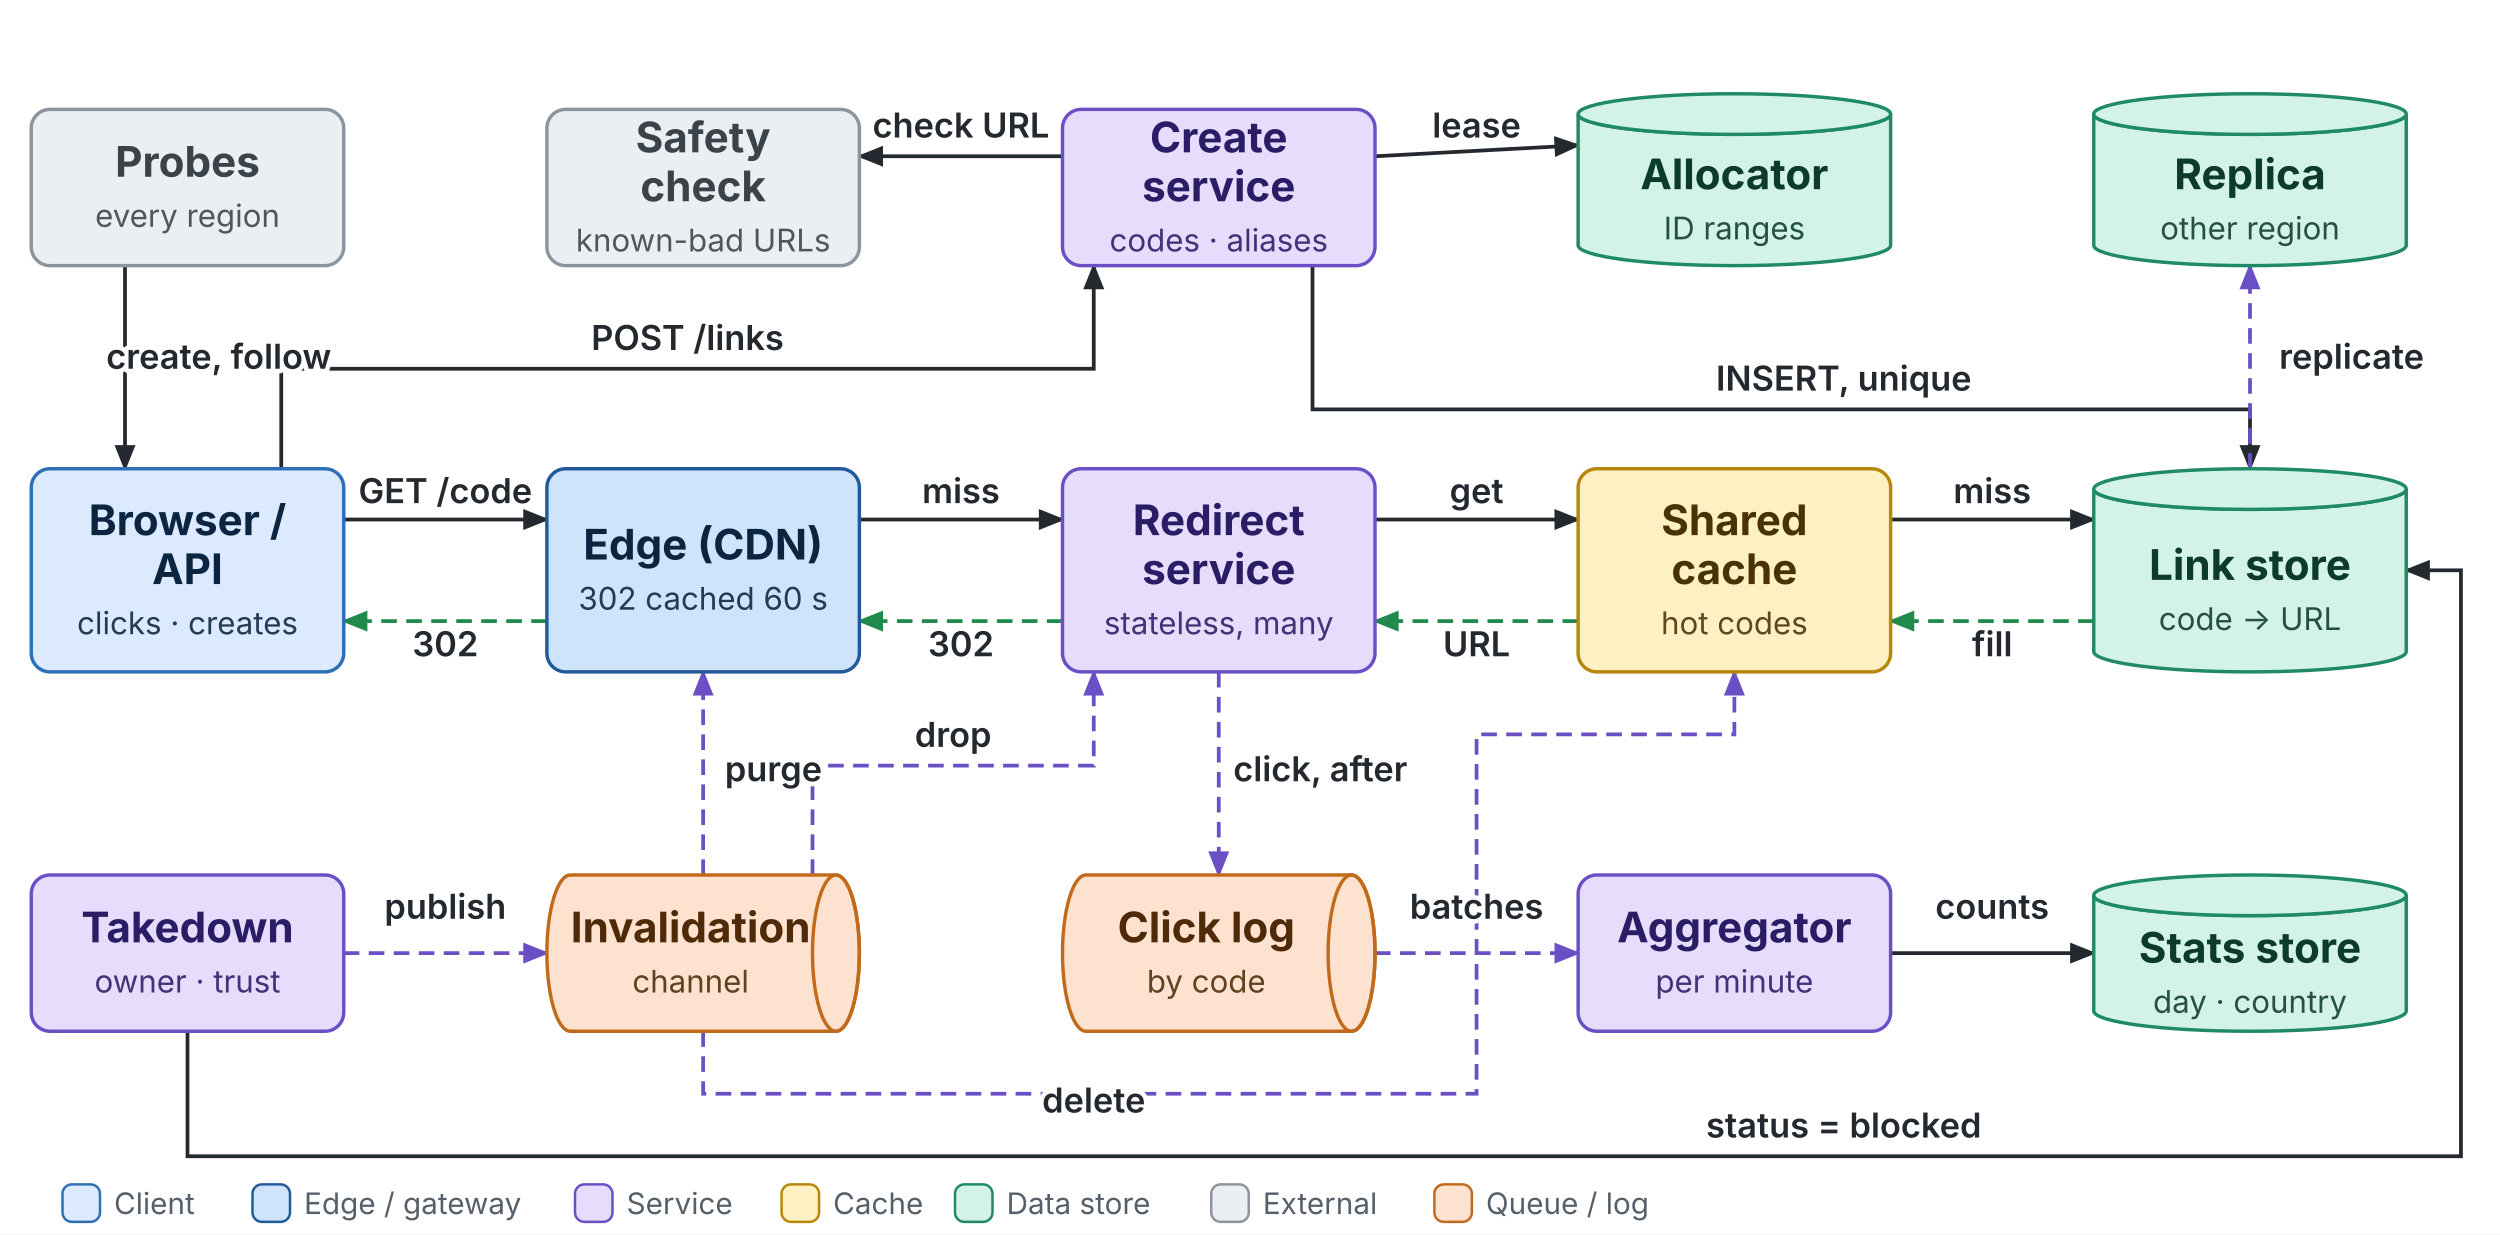
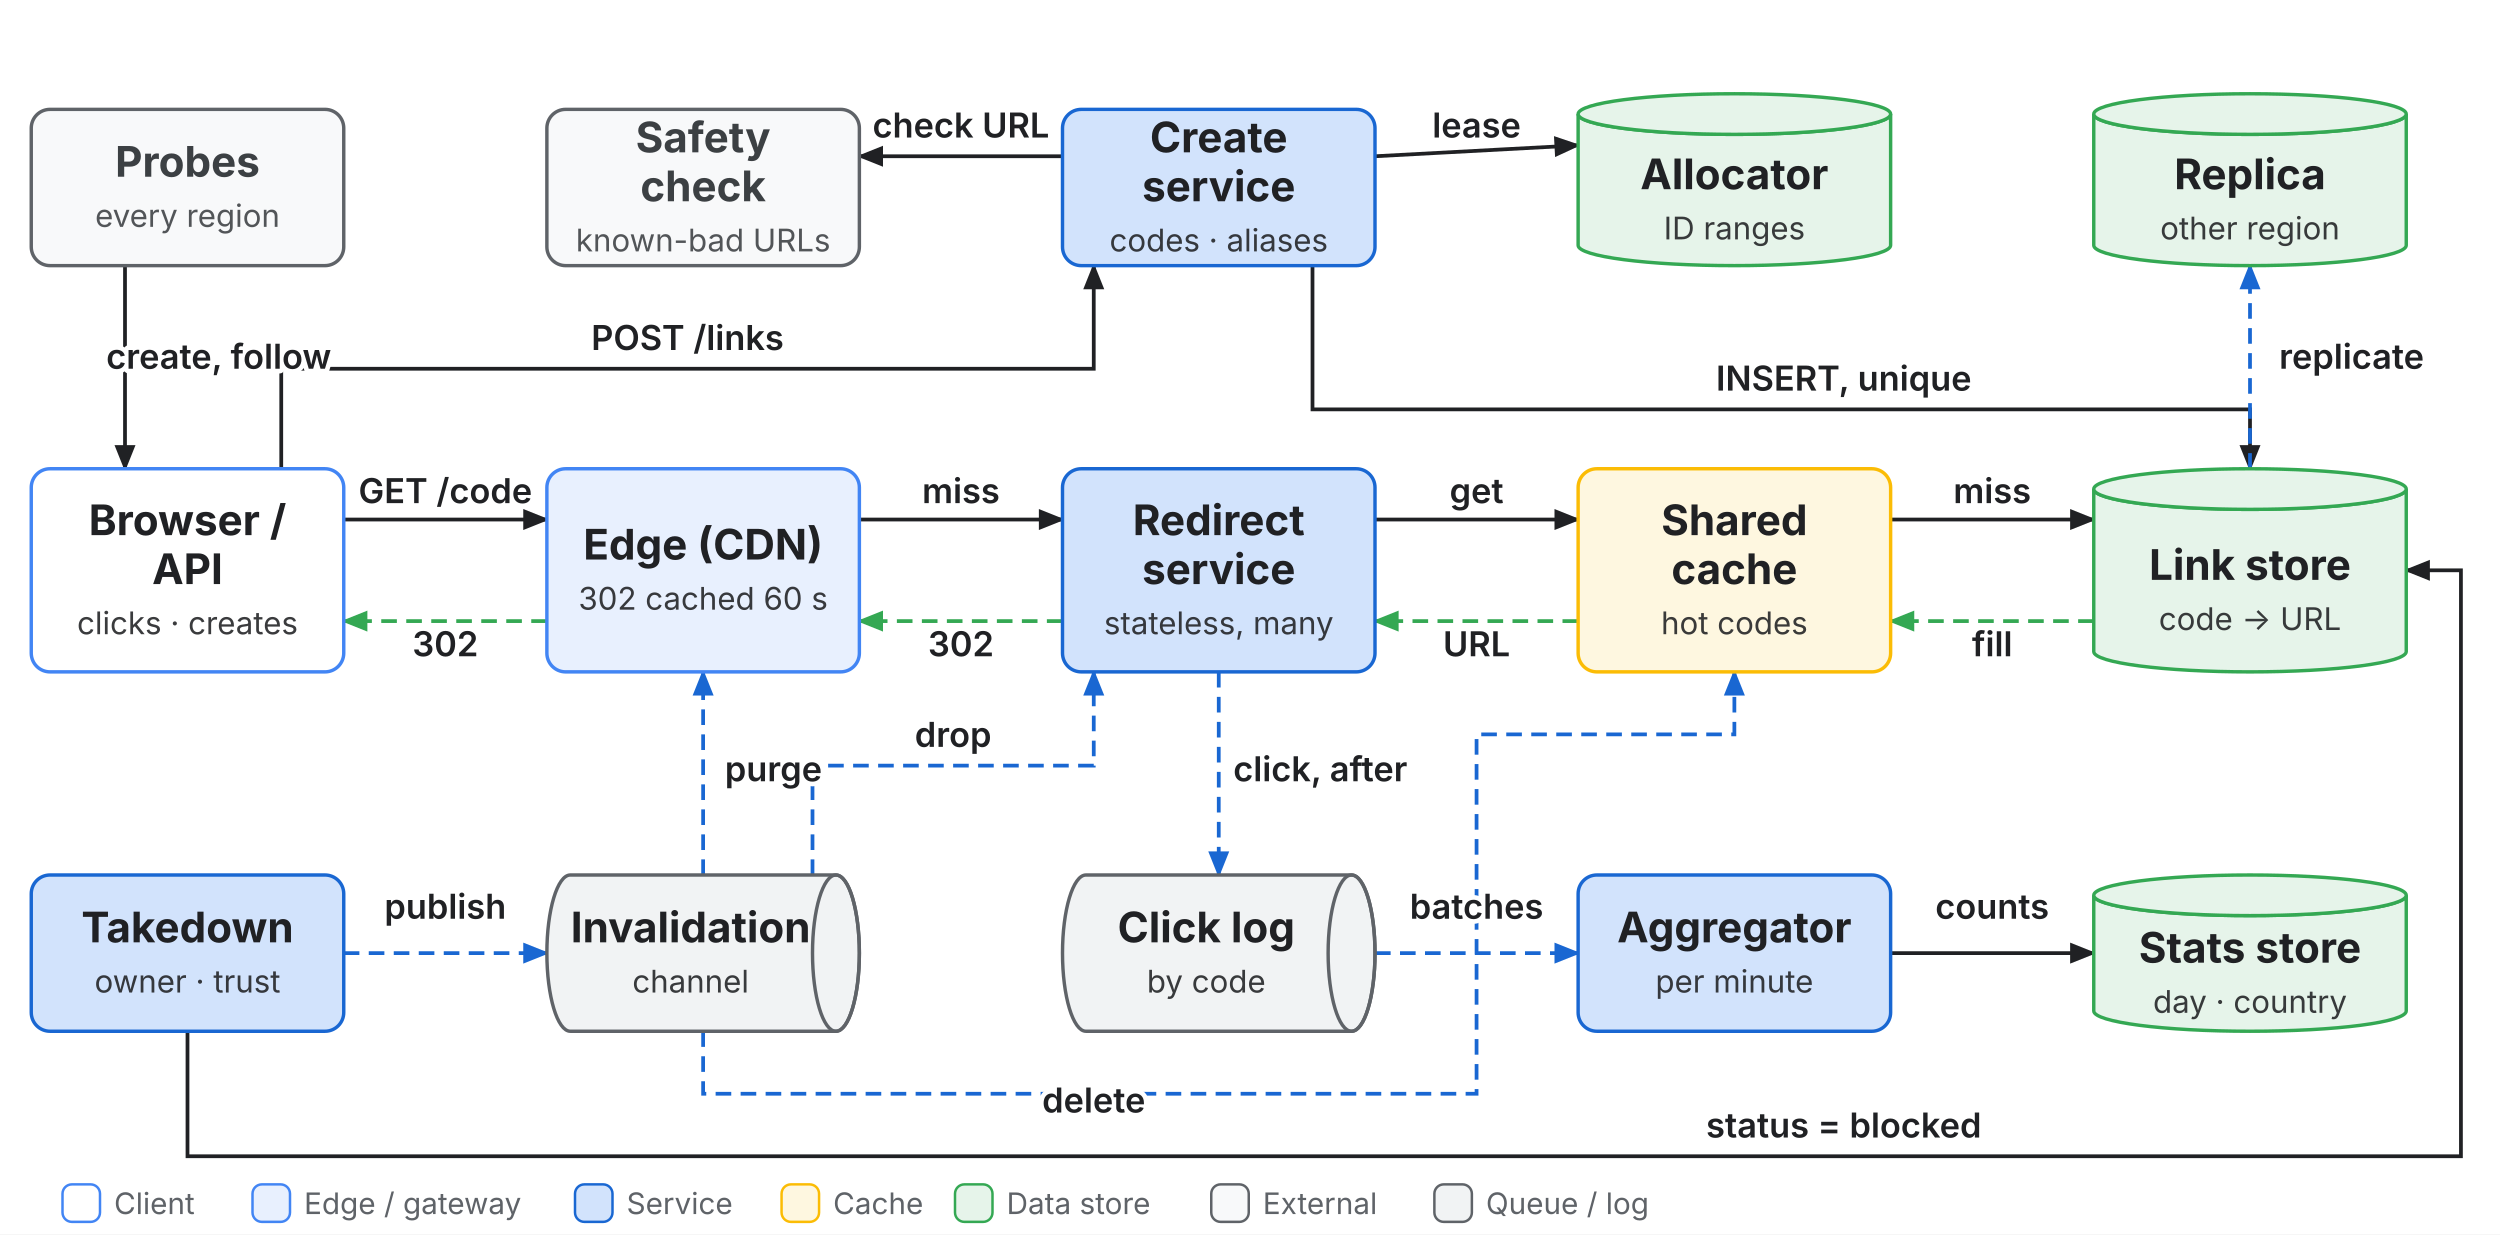
<svg xmlns="http://www.w3.org/2000/svg" class="base" viewBox="0 0 1600 790" width="1600" height="790">
  <defs>
-     <marker id="bs-1f8a4c" viewBox="0 0 10 10" refX="9" refY="5" markerWidth="7" markerHeight="7" orient="auto">
-       <path d="M0,1 L10,5 L0,9 z" fill="#1f8a4c" />
+     <marker id="bs-1967d2" viewBox="0 0 10 10" refX="9" refY="5" markerWidth="7" markerHeight="7" orient="auto">
+       <path d="M0,1 L10,5 L0,9 z" fill="#1967d2" />
    </marker>
-     <marker id="bs-s-1f8a4c" viewBox="0 0 10 10" refX="1" refY="5" markerWidth="7" markerHeight="7" orient="auto">
-       <path d="M10,1 L0,5 L10,9 z" fill="#1f8a4c" />
+     <marker id="bs-s-1967d2" viewBox="0 0 10 10" refX="1" refY="5" markerWidth="7" markerHeight="7" orient="auto">
+       <path d="M10,1 L0,5 L10,9 z" fill="#1967d2" />
    </marker>
-     <marker id="bs-24292f" viewBox="0 0 10 10" refX="9" refY="5" markerWidth="7" markerHeight="7" orient="auto">
-       <path d="M0,1 L10,5 L0,9 z" fill="#24292f" />
+     <marker id="bs-202124" viewBox="0 0 10 10" refX="9" refY="5" markerWidth="7" markerHeight="7" orient="auto">
+       <path d="M0,1 L10,5 L0,9 z" fill="#202124" />
    </marker>
-     <marker id="bs-s-24292f" viewBox="0 0 10 10" refX="1" refY="5" markerWidth="7" markerHeight="7" orient="auto">
-       <path d="M10,1 L0,5 L10,9 z" fill="#24292f" />
+     <marker id="bs-s-202124" viewBox="0 0 10 10" refX="1" refY="5" markerWidth="7" markerHeight="7" orient="auto">
+       <path d="M10,1 L0,5 L10,9 z" fill="#202124" />
    </marker>
-     <marker id="bs-6b4fc4" viewBox="0 0 10 10" refX="9" refY="5" markerWidth="7" markerHeight="7" orient="auto">
-       <path d="M0,1 L10,5 L0,9 z" fill="#6b4fc4" />
+     <marker id="bs-34a853" viewBox="0 0 10 10" refX="9" refY="5" markerWidth="7" markerHeight="7" orient="auto">
+       <path d="M0,1 L10,5 L0,9 z" fill="#34a853" />
    </marker>
-     <marker id="bs-s-6b4fc4" viewBox="0 0 10 10" refX="1" refY="5" markerWidth="7" markerHeight="7" orient="auto">
-       <path d="M10,1 L0,5 L10,9 z" fill="#6b4fc4" />
+     <marker id="bs-s-34a853" viewBox="0 0 10 10" refX="1" refY="5" markerWidth="7" markerHeight="7" orient="auto">
+       <path d="M10,1 L0,5 L10,9 z" fill="#34a853" />
    </marker>
  </defs>
  <rect width="1600" height="790" fill="#ffffff" />
-   <path d="M880.0,332.5 L1010.0,332.5" fill="none" stroke="#24292f" stroke-width="2.4" marker-end="url(#bs-24292f)" />
-   <path d="M1010.0,397.5 L880.0,397.5" fill="none" stroke="#1f8a4c" stroke-width="2.4" stroke-dasharray="10 6" marker-end="url(#bs-1f8a4c)" />
-   <path d="M1210.0,332.5 L1340.0,332.5" fill="none" stroke="#24292f" stroke-width="2.4" marker-end="url(#bs-24292f)" />
-   <path d="M1340.0,397.5 L1210.0,397.5" fill="none" stroke="#1f8a4c" stroke-width="2.4" stroke-dasharray="10 6" marker-end="url(#bs-1f8a4c)" />
-   <path d="M180.0,300.0 L180.0,236.0 L700.0,236.0 L700.0,170.0" fill="none" stroke="#24292f" stroke-width="2.4" marker-end="url(#bs-24292f)" />
-   <path d="M880.0,100.0 L1010.0,93.0" fill="none" stroke="#24292f" stroke-width="2.4" marker-end="url(#bs-24292f)" />
-   <path d="M840.0,170.0 L840.0,262.0 L1440.0,262.0 L1440.0,300.0" fill="none" stroke="#24292f" stroke-width="2.4" marker-end="url(#bs-24292f)" />
-   <path d="M220.0,332.5 L350.0,332.5" fill="none" stroke="#24292f" stroke-width="2.4" marker-end="url(#bs-24292f)" />
-   <path d="M350.0,397.5 L220.0,397.5" fill="none" stroke="#1f8a4c" stroke-width="2.4" stroke-dasharray="10 6" marker-end="url(#bs-1f8a4c)" />
-   <path d="M550.0,332.5 L680.0,332.5" fill="none" stroke="#24292f" stroke-width="2.4" marker-end="url(#bs-24292f)" />
-   <path d="M680.0,397.5 L550.0,397.5" fill="none" stroke="#1f8a4c" stroke-width="2.4" stroke-dasharray="10 6" marker-end="url(#bs-1f8a4c)" />
-   <path d="M680.0,100.0 L550.0,100.0" fill="none" stroke="#24292f" stroke-width="2.4" marker-end="url(#bs-24292f)" />
-   <path d="M780.0,430.0 L780.0,560.0" fill="none" stroke="#6b4fc4" stroke-width="2.4" stroke-dasharray="10 6" marker-end="url(#bs-6b4fc4)" />
-   <path d="M880.0,610.0 L1010.0,610.0" fill="none" stroke="#6b4fc4" stroke-width="2.4" stroke-dasharray="10 6" marker-end="url(#bs-6b4fc4)" />
-   <path d="M1210.0,610.0 L1340.0,610.0" fill="none" stroke="#24292f" stroke-width="2.4" marker-end="url(#bs-24292f)" />
-   <path d="M220.0,610.0 L350.0,610.0" fill="none" stroke="#6b4fc4" stroke-width="2.4" stroke-dasharray="10 6" marker-end="url(#bs-6b4fc4)" />
-   <path d="M450.0,560.0 L450.0,430.0" fill="none" stroke="#6b4fc4" stroke-width="2.4" stroke-dasharray="10 6" marker-end="url(#bs-6b4fc4)" />
-   <path d="M520.0,560.0 L520.0,490.0 L700.0,490.0 L700.0,430.0" fill="none" stroke="#6b4fc4" stroke-width="2.4" stroke-dasharray="10 6" marker-end="url(#bs-6b4fc4)" />
-   <path d="M450.0,660.0 L450.0,700.0 L945.0,700.0 L945.0,470.0 L1110.0,470.0 L1110.0,430.0" fill="none" stroke="#6b4fc4" stroke-width="2.4" stroke-dasharray="10 6" marker-end="url(#bs-6b4fc4)" />
-   <path d="M120.0,660.0 L120.0,740.0 L1575.0,740.0 L1575.0,365.0 L1540.0,365.0" fill="none" stroke="#24292f" stroke-width="2.4" marker-end="url(#bs-24292f)" />
-   <path d="M1440.0,300.0 L1440.0,170.0" fill="none" stroke="#6b4fc4" stroke-width="2.4" stroke-dasharray="10 6" marker-end="url(#bs-6b4fc4)" />
-   <path d="M80.0,170.0 L80.0,300.0" fill="none" stroke="#24292f" stroke-width="2.4" marker-end="url(#bs-24292f)" />
-   <rect x="20" y="300" width="200" height="130" rx="12" fill="#dbeafe" stroke="#2f6fb5" stroke-width="2.2" />
-   <text x="120.0" y="342.5" text-anchor="middle" font-family="Inter, Helvetica, Arial, sans-serif" font-size="27" font-weight="700" fill="#0b2540">Browser /</text>
-   <text x="120.0" y="373.8" text-anchor="middle" font-family="Inter, Helvetica, Arial, sans-serif" font-size="27" font-weight="700" fill="#0b2540">API</text>
-   <text x="120.0" y="405.9" text-anchor="middle" font-family="Inter, Helvetica, Arial, sans-serif" font-size="20.0" fill="#0b2540" fill-opacity="0.88">clicks · creates</text>
-   <rect x="350" y="300" width="200" height="130" rx="12" fill="#cfe3fb" stroke="#215a9a" stroke-width="2.2" />
-   <text x="450.0" y="358.1" text-anchor="middle" font-family="Inter, Helvetica, Arial, sans-serif" font-size="27" font-weight="700" fill="#0b2540">Edge (CDN)</text>
-   <text x="450.0" y="390.2" text-anchor="middle" font-family="Inter, Helvetica, Arial, sans-serif" font-size="20.0" fill="#0b2540" fill-opacity="0.88">302 cached 60 s</text>
-   <rect x="680" y="300" width="200" height="130" rx="12" fill="#e6dcfb" stroke="#6b4fc4" stroke-width="2.2" />
-   <text x="780.0" y="342.5" text-anchor="middle" font-family="Inter, Helvetica, Arial, sans-serif" font-size="27" font-weight="700" fill="#2a1d66">Redirect</text>
-   <text x="780.0" y="373.8" text-anchor="middle" font-family="Inter, Helvetica, Arial, sans-serif" font-size="27" font-weight="700" fill="#2a1d66">service</text>
-   <text x="780.0" y="405.9" text-anchor="middle" font-family="Inter, Helvetica, Arial, sans-serif" font-size="20.0" fill="#2a1d66" fill-opacity="0.88">stateless, many</text>
-   <rect x="1010" y="300" width="200" height="130" rx="12" fill="#fdf0c2" stroke="#b7860b" stroke-width="2.2" />
-   <text x="1110.0" y="342.5" text-anchor="middle" font-family="Inter, Helvetica, Arial, sans-serif" font-size="27" font-weight="700" fill="#4a3207">Shared</text>
-   <text x="1110.0" y="373.8" text-anchor="middle" font-family="Inter, Helvetica, Arial, sans-serif" font-size="27" font-weight="700" fill="#4a3207">cache</text>
-   <text x="1110.0" y="405.9" text-anchor="middle" font-family="Inter, Helvetica, Arial, sans-serif" font-size="20.0" fill="#4a3207" fill-opacity="0.88">hot codes</text>
-   <path d="M1340,313 a100.0,13 0 0,0 200,0 v104 a100.0,13 0 0,1 -200,0 z" fill="#d3f3e6" stroke="#1f8a63" stroke-width="2.2" />
-   <ellipse cx="1440.0" cy="313" rx="100.0" ry="13" fill="#d3f3e6" stroke="#1f8a63" stroke-width="2.2" />
-   <text x="1440.0" y="371.1" text-anchor="middle" font-family="Inter, Helvetica, Arial, sans-serif" font-size="27" font-weight="700" fill="#0d3b2a">Link store</text>
-   <text x="1440.0" y="403.2" text-anchor="middle" font-family="Inter, Helvetica, Arial, sans-serif" font-size="20.0" fill="#0d3b2a" fill-opacity="0.88">code → URL</text>
-   <rect x="680" y="70" width="200" height="100" rx="12" fill="#e6dcfb" stroke="#6b4fc4" stroke-width="2.2" />
-   <text x="780.0" y="97.5" text-anchor="middle" font-family="Inter, Helvetica, Arial, sans-serif" font-size="27" font-weight="700" fill="#2a1d66">Create</text>
-   <text x="780.0" y="128.8" text-anchor="middle" font-family="Inter, Helvetica, Arial, sans-serif" font-size="27" font-weight="700" fill="#2a1d66">service</text>
-   <text x="780.0" y="160.9" text-anchor="middle" font-family="Inter, Helvetica, Arial, sans-serif" font-size="20.0" fill="#2a1d66" fill-opacity="0.88">codes · aliases</text>
-   <path d="M1010,73 a100.0,13 0 0,0 200,0 v84 a100.0,13 0 0,1 -200,0 z" fill="#d3f3e6" stroke="#1f8a63" stroke-width="2.2" />
-   <ellipse cx="1110.0" cy="73" rx="100.0" ry="13" fill="#d3f3e6" stroke="#1f8a63" stroke-width="2.2" />
-   <text x="1110.0" y="121.1" text-anchor="middle" font-family="Inter, Helvetica, Arial, sans-serif" font-size="27" font-weight="700" fill="#0d3b2a">Allocator</text>
-   <text x="1110.0" y="153.2" text-anchor="middle" font-family="Inter, Helvetica, Arial, sans-serif" font-size="20.0" fill="#0d3b2a" fill-opacity="0.88">ID ranges</text>
-   <rect x="350" y="70" width="200" height="100" rx="12" fill="#eceff2" stroke="#8c959f" stroke-width="2.2" />
-   <text x="450.0" y="97.5" text-anchor="middle" font-family="Inter, Helvetica, Arial, sans-serif" font-size="27" font-weight="700" fill="#3a424a">Safety</text>
-   <text x="450.0" y="128.8" text-anchor="middle" font-family="Inter, Helvetica, Arial, sans-serif" font-size="27" font-weight="700" fill="#3a424a">check</text>
-   <text x="450.0" y="160.9" text-anchor="middle" font-family="Inter, Helvetica, Arial, sans-serif" font-size="20.0" fill="#3a424a" fill-opacity="0.88">known-bad URLs</text>
-   <path d="M695,560 h170 a15,50.0 0 0,1 0,100 h-170 a15,50.0 0 0,1 0,-100 z" fill="#fde3cf" stroke="#c26a1b" stroke-width="2.2" />
-   <ellipse cx="865" cy="610.0" rx="15" ry="50.0" fill="none" stroke="#c26a1b" stroke-width="2.2" />
-   <text x="772.0" y="603.1" text-anchor="middle" font-family="Inter, Helvetica, Arial, sans-serif" font-size="27" font-weight="700" fill="#4f2a08">Click log</text>
-   <text x="772.0" y="635.2" text-anchor="middle" font-family="Inter, Helvetica, Arial, sans-serif" font-size="20.0" fill="#4f2a08" fill-opacity="0.88">by code</text>
-   <rect x="1010" y="560" width="200" height="100" rx="12" fill="#e6dcfb" stroke="#6b4fc4" stroke-width="2.2" />
-   <text x="1110.0" y="603.1" text-anchor="middle" font-family="Inter, Helvetica, Arial, sans-serif" font-size="27" font-weight="700" fill="#2a1d66">Aggregator</text>
-   <text x="1110.0" y="635.2" text-anchor="middle" font-family="Inter, Helvetica, Arial, sans-serif" font-size="20.0" fill="#2a1d66" fill-opacity="0.88">per minute</text>
-   <path d="M1340,573 a100.0,13 0 0,0 200,0 v74 a100.0,13 0 0,1 -200,0 z" fill="#d3f3e6" stroke="#1f8a63" stroke-width="2.2" />
-   <ellipse cx="1440.0" cy="573" rx="100.0" ry="13" fill="#d3f3e6" stroke="#1f8a63" stroke-width="2.2" />
-   <text x="1440.0" y="616.1" text-anchor="middle" font-family="Inter, Helvetica, Arial, sans-serif" font-size="27" font-weight="700" fill="#0d3b2a">Stats store</text>
-   <text x="1440.0" y="648.2" text-anchor="middle" font-family="Inter, Helvetica, Arial, sans-serif" font-size="20.0" fill="#0d3b2a" fill-opacity="0.88">day · country</text>
-   <rect x="20" y="560" width="200" height="100" rx="12" fill="#e6dcfb" stroke="#6b4fc4" stroke-width="2.2" />
-   <text x="120.0" y="603.1" text-anchor="middle" font-family="Inter, Helvetica, Arial, sans-serif" font-size="27" font-weight="700" fill="#2a1d66">Takedown</text>
-   <text x="120.0" y="635.2" text-anchor="middle" font-family="Inter, Helvetica, Arial, sans-serif" font-size="20.0" fill="#2a1d66" fill-opacity="0.88">owner · trust</text>
-   <path d="M365,560 h170 a15,50.0 0 0,1 0,100 h-170 a15,50.0 0 0,1 0,-100 z" fill="#fde3cf" stroke="#c26a1b" stroke-width="2.2" />
-   <ellipse cx="535" cy="610.0" rx="15" ry="50.0" fill="none" stroke="#c26a1b" stroke-width="2.2" />
-   <text x="442.0" y="603.1" text-anchor="middle" font-family="Inter, Helvetica, Arial, sans-serif" font-size="27" font-weight="700" fill="#4f2a08">Invalidation</text>
-   <text x="442.0" y="635.2" text-anchor="middle" font-family="Inter, Helvetica, Arial, sans-serif" font-size="20.0" fill="#4f2a08" fill-opacity="0.88">channel</text>
-   <rect x="20" y="70" width="200" height="100" rx="12" fill="#eceff2" stroke="#8c959f" stroke-width="2.2" />
-   <text x="120.0" y="113.1" text-anchor="middle" font-family="Inter, Helvetica, Arial, sans-serif" font-size="27" font-weight="700" fill="#3a424a">Probes</text>
-   <text x="120.0" y="145.2" text-anchor="middle" font-family="Inter, Helvetica, Arial, sans-serif" font-size="20.0" fill="#3a424a" fill-opacity="0.88">every region</text>
-   <path d="M1340,73 a100.0,13 0 0,0 200,0 v84 a100.0,13 0 0,1 -200,0 z" fill="#d3f3e6" stroke="#1f8a63" stroke-width="2.2" />
-   <ellipse cx="1440.0" cy="73" rx="100.0" ry="13" fill="#d3f3e6" stroke="#1f8a63" stroke-width="2.2" />
-   <text x="1440.0" y="121.1" text-anchor="middle" font-family="Inter, Helvetica, Arial, sans-serif" font-size="27" font-weight="700" fill="#0d3b2a">Replica</text>
-   <text x="1440.0" y="153.2" text-anchor="middle" font-family="Inter, Helvetica, Arial, sans-serif" font-size="20.0" fill="#0d3b2a" fill-opacity="0.88">other region</text>
-   <text x="945.0" y="322.0" text-anchor="middle" font-family="Inter, Helvetica, Arial, sans-serif" font-size="22" font-weight="600" fill="#24292f" paint-order="stroke" stroke="#ffffff" stroke-width="6" stroke-linejoin="round">get</text>
-   <text x="945.0" y="420.0" text-anchor="middle" font-family="Inter, Helvetica, Arial, sans-serif" font-size="22" font-weight="600" fill="#24292f" paint-order="stroke" stroke="#ffffff" stroke-width="6" stroke-linejoin="round">URL</text>
-   <text x="1275.0" y="322.0" text-anchor="middle" font-family="Inter, Helvetica, Arial, sans-serif" font-size="22" font-weight="600" fill="#24292f" paint-order="stroke" stroke="#ffffff" stroke-width="6" stroke-linejoin="round">miss</text>
-   <text x="1275.0" y="420.0" text-anchor="middle" font-family="Inter, Helvetica, Arial, sans-serif" font-size="22" font-weight="600" fill="#24292f" paint-order="stroke" stroke="#ffffff" stroke-width="6" stroke-linejoin="round">fill</text>
-   <text x="440.0" y="224.0" text-anchor="middle" font-family="Inter, Helvetica, Arial, sans-serif" font-size="22" font-weight="600" fill="#24292f" paint-order="stroke" stroke="#ffffff" stroke-width="6" stroke-linejoin="round">POST /links</text>
-   <text x="945.0" y="88.0" text-anchor="middle" font-family="Inter, Helvetica, Arial, sans-serif" font-size="22" font-weight="600" fill="#24292f" paint-order="stroke" stroke="#ffffff" stroke-width="6" stroke-linejoin="round">lease</text>
-   <text x="1180.0" y="250.0" text-anchor="middle" font-family="Inter, Helvetica, Arial, sans-serif" font-size="22" font-weight="600" fill="#24292f" paint-order="stroke" stroke="#ffffff" stroke-width="6" stroke-linejoin="round">INSERT, unique</text>
-   <text x="285.0" y="322.0" text-anchor="middle" font-family="Inter, Helvetica, Arial, sans-serif" font-size="22" font-weight="600" fill="#24292f" paint-order="stroke" stroke="#ffffff" stroke-width="6" stroke-linejoin="round">GET /code</text>
-   <text x="285.0" y="420.0" text-anchor="middle" font-family="Inter, Helvetica, Arial, sans-serif" font-size="22" font-weight="600" fill="#24292f" paint-order="stroke" stroke="#ffffff" stroke-width="6" stroke-linejoin="round">302</text>
-   <text x="615.0" y="322.0" text-anchor="middle" font-family="Inter, Helvetica, Arial, sans-serif" font-size="22" font-weight="600" fill="#24292f" paint-order="stroke" stroke="#ffffff" stroke-width="6" stroke-linejoin="round">miss</text>
-   <text x="615.0" y="420.0" text-anchor="middle" font-family="Inter, Helvetica, Arial, sans-serif" font-size="22" font-weight="600" fill="#24292f" paint-order="stroke" stroke="#ffffff" stroke-width="6" stroke-linejoin="round">302</text>
-   <text x="615.0" y="88.0" text-anchor="middle" font-family="Inter, Helvetica, Arial, sans-serif" font-size="22" font-weight="600" fill="#24292f" paint-order="stroke" stroke="#ffffff" stroke-width="6" stroke-linejoin="round">check URL</text>
-   <text x="845.0" y="500.0" text-anchor="middle" font-family="Inter, Helvetica, Arial, sans-serif" font-size="22" font-weight="600" fill="#24292f" paint-order="stroke" stroke="#ffffff" stroke-width="6" stroke-linejoin="round">click, after</text>
-   <text x="945.0" y="588.0" text-anchor="middle" font-family="Inter, Helvetica, Arial, sans-serif" font-size="22" font-weight="600" fill="#24292f" paint-order="stroke" stroke="#ffffff" stroke-width="6" stroke-linejoin="round">batches</text>
-   <text x="1275.0" y="588.0" text-anchor="middle" font-family="Inter, Helvetica, Arial, sans-serif" font-size="22" font-weight="600" fill="#24292f" paint-order="stroke" stroke="#ffffff" stroke-width="6" stroke-linejoin="round">counts</text>
-   <text x="285.0" y="588.0" text-anchor="middle" font-family="Inter, Helvetica, Arial, sans-serif" font-size="22" font-weight="600" fill="#24292f" paint-order="stroke" stroke="#ffffff" stroke-width="6" stroke-linejoin="round">publish</text>
-   <text x="495.0" y="500.0" text-anchor="middle" font-family="Inter, Helvetica, Arial, sans-serif" font-size="22" font-weight="600" fill="#24292f" paint-order="stroke" stroke="#ffffff" stroke-width="6" stroke-linejoin="round">purge</text>
-   <text x="610.0" y="478.0" text-anchor="middle" font-family="Inter, Helvetica, Arial, sans-serif" font-size="22" font-weight="600" fill="#24292f" paint-order="stroke" stroke="#ffffff" stroke-width="6" stroke-linejoin="round">drop</text>
-   <text x="700.0" y="712.0" text-anchor="middle" font-family="Inter, Helvetica, Arial, sans-serif" font-size="22" font-weight="600" fill="#24292f" paint-order="stroke" stroke="#ffffff" stroke-width="6" stroke-linejoin="round">delete</text>
-   <text x="1180.0" y="728.0" text-anchor="middle" font-family="Inter, Helvetica, Arial, sans-serif" font-size="22" font-weight="600" fill="#24292f" paint-order="stroke" stroke="#ffffff" stroke-width="6" stroke-linejoin="round">status = blocked</text>
-   <text x="1505.0" y="236.0" text-anchor="middle" font-family="Inter, Helvetica, Arial, sans-serif" font-size="22" font-weight="600" fill="#24292f" paint-order="stroke" stroke="#ffffff" stroke-width="6" stroke-linejoin="round">replicate</text>
-   <text x="140.0" y="236.0" text-anchor="middle" font-family="Inter, Helvetica, Arial, sans-serif" font-size="22" font-weight="600" fill="#24292f" paint-order="stroke" stroke="#ffffff" stroke-width="6" stroke-linejoin="round">create, follow</text>
-   <rect x="40" y="758" width="24" height="24" rx="6" fill="#dbeafe" stroke="#2f6fb5" stroke-width="1.6" />
-   <text x="73" y="777" font-family="Inter, Helvetica, Arial, sans-serif" font-size="19" fill="#57606a">Client</text>
-   <rect x="161.6" y="758" width="24" height="24" rx="6" fill="#cfe3fb" stroke="#215a9a" stroke-width="1.6" />
-   <text x="194.6" y="777" font-family="Inter, Helvetica, Arial, sans-serif" font-size="19" fill="#57606a">Edge / gateway</text>
-   <rect x="368.0" y="758" width="24" height="24" rx="6" fill="#e6dcfb" stroke="#6b4fc4" stroke-width="1.6" />
-   <text x="401.0" y="777" font-family="Inter, Helvetica, Arial, sans-serif" font-size="19" fill="#57606a">Service</text>
-   <rect x="500.2" y="758" width="24" height="24" rx="6" fill="#fdf0c2" stroke="#b7860b" stroke-width="1.6" />
-   <text x="533.2" y="777" font-family="Inter, Helvetica, Arial, sans-serif" font-size="19" fill="#57606a">Cache</text>
-   <rect x="611.2" y="758" width="24" height="24" rx="6" fill="#d3f3e6" stroke="#1f8a63" stroke-width="1.6" />
-   <text x="644.2" y="777" font-family="Inter, Helvetica, Arial, sans-serif" font-size="19" fill="#57606a">Data store</text>
-   <rect x="775.2" y="758" width="24" height="24" rx="6" fill="#eceff2" stroke="#8c959f" stroke-width="1.6" />
-   <text x="808.2" y="777" font-family="Inter, Helvetica, Arial, sans-serif" font-size="19" fill="#57606a">External</text>
-   <rect x="918.0" y="758" width="24" height="24" rx="6" fill="#fde3cf" stroke="#c26a1b" stroke-width="1.6" />
-   <text x="951.0" y="777" font-family="Inter, Helvetica, Arial, sans-serif" font-size="19" fill="#57606a">Queue / log</text>
+   <path data-k="e:r-c" d="M880.0,332.5 L1010.0,332.5" fill="none" stroke="#202124" stroke-width="2.4" marker-end="url(#bs-202124)" />
+   <path data-k="e:c-r" d="M1010.0,397.5 L880.0,397.5" fill="none" stroke="#34a853" stroke-width="2.4" stroke-dasharray="10 6" marker-end="url(#bs-34a853)" />
+   <path data-k="e:c-s" d="M1210.0,332.5 L1340.0,332.5" fill="none" stroke="#202124" stroke-width="2.4" marker-end="url(#bs-202124)" />
+   <path data-k="e:s-c" d="M1340.0,397.5 L1210.0,397.5" fill="none" stroke="#34a853" stroke-width="2.4" stroke-dasharray="10 6" marker-end="url(#bs-34a853)" />
+   <path data-k="e:u-cr" d="M180.0,300.0 L180.0,236.0 L700.0,236.0 L700.0,170.0" fill="none" stroke="#202124" stroke-width="2.4" marker-end="url(#bs-202124)" />
+   <path data-k="e:cr-a" d="M880.0,100.0 L1010.0,93.0" fill="none" stroke="#202124" stroke-width="2.4" marker-end="url(#bs-202124)" />
+   <path data-k="e:cr-s" d="M840.0,170.0 L840.0,262.0 L1440.0,262.0 L1440.0,300.0" fill="none" stroke="#202124" stroke-width="2.4" marker-end="url(#bs-202124)" />
+   <path data-k="e:u-e" d="M220.0,332.5 L350.0,332.5" fill="none" stroke="#202124" stroke-width="2.4" marker-end="url(#bs-202124)" />
+   <path data-k="e:e-u" d="M350.0,397.5 L220.0,397.5" fill="none" stroke="#34a853" stroke-width="2.4" stroke-dasharray="10 6" marker-end="url(#bs-34a853)" />
+   <path data-k="e:e-r" d="M550.0,332.5 L680.0,332.5" fill="none" stroke="#202124" stroke-width="2.4" marker-end="url(#bs-202124)" />
+   <path data-k="e:r-e" d="M680.0,397.5 L550.0,397.5" fill="none" stroke="#34a853" stroke-width="2.4" stroke-dasharray="10 6" marker-end="url(#bs-34a853)" />
+   <path data-k="e:cr-sf" d="M680.0,100.0 L550.0,100.0" fill="none" stroke="#202124" stroke-width="2.4" marker-end="url(#bs-202124)" />
+   <path data-k="e:r-cl" d="M780.0,430.0 L780.0,560.0" fill="none" stroke="#1967d2" stroke-width="2.4" stroke-dasharray="10 6" marker-end="url(#bs-1967d2)" />
+   <path data-k="e:cl-ag" d="M880.0,610.0 L1010.0,610.0" fill="none" stroke="#1967d2" stroke-width="2.4" stroke-dasharray="10 6" marker-end="url(#bs-1967d2)" />
+   <path data-k="e:ag-st" d="M1210.0,610.0 L1340.0,610.0" fill="none" stroke="#202124" stroke-width="2.4" marker-end="url(#bs-202124)" />
+   <path data-k="e:t-i" d="M220.0,610.0 L350.0,610.0" fill="none" stroke="#1967d2" stroke-width="2.4" stroke-dasharray="10 6" marker-end="url(#bs-1967d2)" />
+   <path data-k="e:i-e" d="M450.0,560.0 L450.0,430.0" fill="none" stroke="#1967d2" stroke-width="2.4" stroke-dasharray="10 6" marker-end="url(#bs-1967d2)" />
+   <path data-k="e:i-r" d="M520.0,560.0 L520.0,490.0 L700.0,490.0 L700.0,430.0" fill="none" stroke="#1967d2" stroke-width="2.4" stroke-dasharray="10 6" marker-end="url(#bs-1967d2)" />
+   <path data-k="e:i-c" d="M450.0,660.0 L450.0,700.0 L945.0,700.0 L945.0,470.0 L1110.0,470.0 L1110.0,430.0" fill="none" stroke="#1967d2" stroke-width="2.4" stroke-dasharray="10 6" marker-end="url(#bs-1967d2)" />
+   <path data-k="e:t-s" d="M120.0,660.0 L120.0,740.0 L1575.0,740.0 L1575.0,365.0 L1540.0,365.0" fill="none" stroke="#202124" stroke-width="2.4" marker-end="url(#bs-202124)" />
+   <path data-k="e:s-rep" d="M1440.0,300.0 L1440.0,170.0" fill="none" stroke="#1967d2" stroke-width="2.4" stroke-dasharray="10 6" marker-end="url(#bs-1967d2)" />
+   <path data-k="e:p-u" d="M80.0,170.0 L80.0,300.0" fill="none" stroke="#202124" stroke-width="2.4" marker-end="url(#bs-202124)" />
+   <g data-k="n:user">
+     <rect x="20" y="300" width="200" height="130" rx="12" fill="#ffffff" stroke="#4285f4" stroke-width="2.2" />
+     <text x="120.0" y="342.5" text-anchor="middle" font-family="Inter, Roboto, sans-serif" font-size="27" font-weight="700" fill="#202124">Browser /</text>
+     <text x="120.0" y="373.8" text-anchor="middle" font-family="Inter, Roboto, sans-serif" font-size="27" font-weight="700" fill="#202124">API</text>
+     <text x="120.0" y="405.9" text-anchor="middle" font-family="Inter, Roboto, sans-serif" font-size="20.0" fill="#202124" fill-opacity="0.88">clicks · creates</text>
+   </g>
+   <g data-k="n:edge">
+     <rect x="350" y="300" width="200" height="130" rx="12" fill="#e8f0fe" stroke="#4285f4" stroke-width="2.2" />
+     <text x="450.0" y="358.1" text-anchor="middle" font-family="Inter, Roboto, sans-serif" font-size="27" font-weight="700" fill="#202124">Edge (CDN)</text>
+     <text x="450.0" y="390.2" text-anchor="middle" font-family="Inter, Roboto, sans-serif" font-size="20.0" fill="#202124" fill-opacity="0.88">302 cached 60 s</text>
+   </g>
+   <g data-k="n:redir">
+     <rect x="680" y="300" width="200" height="130" rx="12" fill="#d2e3fc" stroke="#1967d2" stroke-width="2.2" />
+     <text x="780.0" y="342.5" text-anchor="middle" font-family="Inter, Roboto, sans-serif" font-size="27" font-weight="700" fill="#202124">Redirect</text>
+     <text x="780.0" y="373.8" text-anchor="middle" font-family="Inter, Roboto, sans-serif" font-size="27" font-weight="700" fill="#202124">service</text>
+     <text x="780.0" y="405.9" text-anchor="middle" font-family="Inter, Roboto, sans-serif" font-size="20.0" fill="#202124" fill-opacity="0.88">stateless, many</text>
+   </g>
+   <g data-k="n:cache">
+     <rect x="1010" y="300" width="200" height="130" rx="12" fill="#fef7e0" stroke="#fbbc05" stroke-width="2.2" />
+     <text x="1110.0" y="342.5" text-anchor="middle" font-family="Inter, Roboto, sans-serif" font-size="27" font-weight="700" fill="#202124">Shared</text>
+     <text x="1110.0" y="373.8" text-anchor="middle" font-family="Inter, Roboto, sans-serif" font-size="27" font-weight="700" fill="#202124">cache</text>
+     <text x="1110.0" y="405.9" text-anchor="middle" font-family="Inter, Roboto, sans-serif" font-size="20.0" fill="#202124" fill-opacity="0.88">hot codes</text>
+   </g>
+   <g data-k="n:store">
+     <path d="M1340,313 a100.0,13 0 0,0 200,0 v104 a100.0,13 0 0,1 -200,0 z" fill="#e6f4ea" stroke="#34a853" stroke-width="2.2" />
+     <ellipse cx="1440.0" cy="313" rx="100.0" ry="13" fill="#e6f4ea" stroke="#34a853" stroke-width="2.2" />
+     <text x="1440.0" y="371.1" text-anchor="middle" font-family="Inter, Roboto, sans-serif" font-size="27" font-weight="700" fill="#202124">Link store</text>
+     <text x="1440.0" y="403.2" text-anchor="middle" font-family="Inter, Roboto, sans-serif" font-size="20.0" fill="#202124" fill-opacity="0.88">code → URL</text>
+   </g>
+   <g data-k="n:create">
+     <rect x="680" y="70" width="200" height="100" rx="12" fill="#d2e3fc" stroke="#1967d2" stroke-width="2.2" />
+     <text x="780.0" y="97.5" text-anchor="middle" font-family="Inter, Roboto, sans-serif" font-size="27" font-weight="700" fill="#202124">Create</text>
+     <text x="780.0" y="128.8" text-anchor="middle" font-family="Inter, Roboto, sans-serif" font-size="27" font-weight="700" fill="#202124">service</text>
+     <text x="780.0" y="160.9" text-anchor="middle" font-family="Inter, Roboto, sans-serif" font-size="20.0" fill="#202124" fill-opacity="0.88">codes · aliases</text>
+   </g>
+   <g data-k="n:alloc">
+     <path d="M1010,73 a100.0,13 0 0,0 200,0 v84 a100.0,13 0 0,1 -200,0 z" fill="#e6f4ea" stroke="#34a853" stroke-width="2.2" />
+     <ellipse cx="1110.0" cy="73" rx="100.0" ry="13" fill="#e6f4ea" stroke="#34a853" stroke-width="2.2" />
+     <text x="1110.0" y="121.1" text-anchor="middle" font-family="Inter, Roboto, sans-serif" font-size="27" font-weight="700" fill="#202124">Allocator</text>
+     <text x="1110.0" y="153.2" text-anchor="middle" font-family="Inter, Roboto, sans-serif" font-size="20.0" fill="#202124" fill-opacity="0.88">ID ranges</text>
+   </g>
+   <g data-k="n:safety">
+     <rect x="350" y="70" width="200" height="100" rx="12" fill="#f8f9fa" stroke="#5f6368" stroke-width="2.2" />
+     <text x="450.0" y="97.5" text-anchor="middle" font-family="Inter, Roboto, sans-serif" font-size="27" font-weight="700" fill="#3c4043">Safety</text>
+     <text x="450.0" y="128.8" text-anchor="middle" font-family="Inter, Roboto, sans-serif" font-size="27" font-weight="700" fill="#3c4043">check</text>
+     <text x="450.0" y="160.9" text-anchor="middle" font-family="Inter, Roboto, sans-serif" font-size="20.0" fill="#3c4043" fill-opacity="0.88">known-bad URLs</text>
+   </g>
+   <g data-k="n:clog">
+     <path d="M695,560 h170 a15,50.0 0 0,1 0,100 h-170 a15,50.0 0 0,1 0,-100 z" fill="#f1f3f4" stroke="#5f6368" stroke-width="2.2" />
+     <ellipse cx="865" cy="610.0" rx="15" ry="50.0" fill="none" stroke="#5f6368" stroke-width="2.2" />
+     <text x="772.0" y="603.1" text-anchor="middle" font-family="Inter, Roboto, sans-serif" font-size="27" font-weight="700" fill="#202124">Click log</text>
+     <text x="772.0" y="635.2" text-anchor="middle" font-family="Inter, Roboto, sans-serif" font-size="20.0" fill="#202124" fill-opacity="0.88">by code</text>
+   </g>
+   <g data-k="n:agg">
+     <rect x="1010" y="560" width="200" height="100" rx="12" fill="#d2e3fc" stroke="#1967d2" stroke-width="2.2" />
+     <text x="1110.0" y="603.1" text-anchor="middle" font-family="Inter, Roboto, sans-serif" font-size="27" font-weight="700" fill="#202124">Aggregator</text>
+     <text x="1110.0" y="635.2" text-anchor="middle" font-family="Inter, Roboto, sans-serif" font-size="20.0" fill="#202124" fill-opacity="0.88">per minute</text>
+   </g>
+   <g data-k="n:stats">
+     <path d="M1340,573 a100.0,13 0 0,0 200,0 v74 a100.0,13 0 0,1 -200,0 z" fill="#e6f4ea" stroke="#34a853" stroke-width="2.2" />
+     <ellipse cx="1440.0" cy="573" rx="100.0" ry="13" fill="#e6f4ea" stroke="#34a853" stroke-width="2.2" />
+     <text x="1440.0" y="616.1" text-anchor="middle" font-family="Inter, Roboto, sans-serif" font-size="27" font-weight="700" fill="#202124">Stats store</text>
+     <text x="1440.0" y="648.2" text-anchor="middle" font-family="Inter, Roboto, sans-serif" font-size="20.0" fill="#202124" fill-opacity="0.88">day · country</text>
+   </g>
+   <g data-k="n:take">
+     <rect x="20" y="560" width="200" height="100" rx="12" fill="#d2e3fc" stroke="#1967d2" stroke-width="2.2" />
+     <text x="120.0" y="603.1" text-anchor="middle" font-family="Inter, Roboto, sans-serif" font-size="27" font-weight="700" fill="#202124">Takedown</text>
+     <text x="120.0" y="635.2" text-anchor="middle" font-family="Inter, Roboto, sans-serif" font-size="20.0" fill="#202124" fill-opacity="0.88">owner · trust</text>
+   </g>
+   <g data-k="n:inval">
+     <path d="M365,560 h170 a15,50.0 0 0,1 0,100 h-170 a15,50.0 0 0,1 0,-100 z" fill="#f1f3f4" stroke="#5f6368" stroke-width="2.2" />
+     <ellipse cx="535" cy="610.0" rx="15" ry="50.0" fill="none" stroke="#5f6368" stroke-width="2.2" />
+     <text x="442.0" y="603.1" text-anchor="middle" font-family="Inter, Roboto, sans-serif" font-size="27" font-weight="700" fill="#202124">Invalidation</text>
+     <text x="442.0" y="635.2" text-anchor="middle" font-family="Inter, Roboto, sans-serif" font-size="20.0" fill="#202124" fill-opacity="0.88">channel</text>
+   </g>
+   <g data-k="n:probe">
+     <rect x="20" y="70" width="200" height="100" rx="12" fill="#f8f9fa" stroke="#5f6368" stroke-width="2.2" />
+     <text x="120.0" y="113.1" text-anchor="middle" font-family="Inter, Roboto, sans-serif" font-size="27" font-weight="700" fill="#3c4043">Probes</text>
+     <text x="120.0" y="145.2" text-anchor="middle" font-family="Inter, Roboto, sans-serif" font-size="20.0" fill="#3c4043" fill-opacity="0.88">every region</text>
+   </g>
+   <g data-k="n:replica">
+     <path d="M1340,73 a100.0,13 0 0,0 200,0 v84 a100.0,13 0 0,1 -200,0 z" fill="#e6f4ea" stroke="#34a853" stroke-width="2.2" />
+     <ellipse cx="1440.0" cy="73" rx="100.0" ry="13" fill="#e6f4ea" stroke="#34a853" stroke-width="2.2" />
+     <text x="1440.0" y="121.1" text-anchor="middle" font-family="Inter, Roboto, sans-serif" font-size="27" font-weight="700" fill="#202124">Replica</text>
+     <text x="1440.0" y="153.2" text-anchor="middle" font-family="Inter, Roboto, sans-serif" font-size="20.0" fill="#202124" fill-opacity="0.88">other region</text>
+   </g>
+   <text data-k="e:r-c" x="945.0" y="322.0" text-anchor="middle" font-family="Inter, Roboto, sans-serif" font-size="22" font-weight="600" fill="#202124" paint-order="stroke" stroke="#ffffff" stroke-width="6" stroke-linejoin="round">get</text>
+   <text data-k="e:c-r" x="945.0" y="420.0" text-anchor="middle" font-family="Inter, Roboto, sans-serif" font-size="22" font-weight="600" fill="#202124" paint-order="stroke" stroke="#ffffff" stroke-width="6" stroke-linejoin="round">URL</text>
+   <text data-k="e:c-s" x="1275.0" y="322.0" text-anchor="middle" font-family="Inter, Roboto, sans-serif" font-size="22" font-weight="600" fill="#202124" paint-order="stroke" stroke="#ffffff" stroke-width="6" stroke-linejoin="round">miss</text>
+   <text data-k="e:s-c" x="1275.0" y="420.0" text-anchor="middle" font-family="Inter, Roboto, sans-serif" font-size="22" font-weight="600" fill="#202124" paint-order="stroke" stroke="#ffffff" stroke-width="6" stroke-linejoin="round">fill</text>
+   <text data-k="e:u-cr" x="440.0" y="224.0" text-anchor="middle" font-family="Inter, Roboto, sans-serif" font-size="22" font-weight="600" fill="#202124" paint-order="stroke" stroke="#ffffff" stroke-width="6" stroke-linejoin="round">POST /links</text>
+   <text data-k="e:cr-a" x="945.0" y="88.0" text-anchor="middle" font-family="Inter, Roboto, sans-serif" font-size="22" font-weight="600" fill="#202124" paint-order="stroke" stroke="#ffffff" stroke-width="6" stroke-linejoin="round">lease</text>
+   <text data-k="e:cr-s" x="1180.0" y="250.0" text-anchor="middle" font-family="Inter, Roboto, sans-serif" font-size="22" font-weight="600" fill="#202124" paint-order="stroke" stroke="#ffffff" stroke-width="6" stroke-linejoin="round">INSERT, unique</text>
+   <text data-k="e:u-e" x="285.0" y="322.0" text-anchor="middle" font-family="Inter, Roboto, sans-serif" font-size="22" font-weight="600" fill="#202124" paint-order="stroke" stroke="#ffffff" stroke-width="6" stroke-linejoin="round">GET /code</text>
+   <text data-k="e:e-u" x="285.0" y="420.0" text-anchor="middle" font-family="Inter, Roboto, sans-serif" font-size="22" font-weight="600" fill="#202124" paint-order="stroke" stroke="#ffffff" stroke-width="6" stroke-linejoin="round">302</text>
+   <text data-k="e:e-r" x="615.0" y="322.0" text-anchor="middle" font-family="Inter, Roboto, sans-serif" font-size="22" font-weight="600" fill="#202124" paint-order="stroke" stroke="#ffffff" stroke-width="6" stroke-linejoin="round">miss</text>
+   <text data-k="e:r-e" x="615.0" y="420.0" text-anchor="middle" font-family="Inter, Roboto, sans-serif" font-size="22" font-weight="600" fill="#202124" paint-order="stroke" stroke="#ffffff" stroke-width="6" stroke-linejoin="round">302</text>
+   <text data-k="e:cr-sf" x="615.0" y="88.0" text-anchor="middle" font-family="Inter, Roboto, sans-serif" font-size="22" font-weight="600" fill="#202124" paint-order="stroke" stroke="#ffffff" stroke-width="6" stroke-linejoin="round">check URL</text>
+   <text data-k="e:r-cl" x="845.0" y="500.0" text-anchor="middle" font-family="Inter, Roboto, sans-serif" font-size="22" font-weight="600" fill="#202124" paint-order="stroke" stroke="#ffffff" stroke-width="6" stroke-linejoin="round">click, after</text>
+   <text data-k="e:cl-ag" x="945.0" y="588.0" text-anchor="middle" font-family="Inter, Roboto, sans-serif" font-size="22" font-weight="600" fill="#202124" paint-order="stroke" stroke="#ffffff" stroke-width="6" stroke-linejoin="round">batches</text>
+   <text data-k="e:ag-st" x="1275.0" y="588.0" text-anchor="middle" font-family="Inter, Roboto, sans-serif" font-size="22" font-weight="600" fill="#202124" paint-order="stroke" stroke="#ffffff" stroke-width="6" stroke-linejoin="round">counts</text>
+   <text data-k="e:t-i" x="285.0" y="588.0" text-anchor="middle" font-family="Inter, Roboto, sans-serif" font-size="22" font-weight="600" fill="#202124" paint-order="stroke" stroke="#ffffff" stroke-width="6" stroke-linejoin="round">publish</text>
+   <text data-k="e:i-e" x="495.0" y="500.0" text-anchor="middle" font-family="Inter, Roboto, sans-serif" font-size="22" font-weight="600" fill="#202124" paint-order="stroke" stroke="#ffffff" stroke-width="6" stroke-linejoin="round">purge</text>
+   <text data-k="e:i-r" x="610.0" y="478.0" text-anchor="middle" font-family="Inter, Roboto, sans-serif" font-size="22" font-weight="600" fill="#202124" paint-order="stroke" stroke="#ffffff" stroke-width="6" stroke-linejoin="round">drop</text>
+   <text data-k="e:i-c" x="700.0" y="712.0" text-anchor="middle" font-family="Inter, Roboto, sans-serif" font-size="22" font-weight="600" fill="#202124" paint-order="stroke" stroke="#ffffff" stroke-width="6" stroke-linejoin="round">delete</text>
+   <text data-k="e:t-s" x="1180.0" y="728.0" text-anchor="middle" font-family="Inter, Roboto, sans-serif" font-size="22" font-weight="600" fill="#202124" paint-order="stroke" stroke="#ffffff" stroke-width="6" stroke-linejoin="round">status = blocked</text>
+   <text data-k="e:s-rep" x="1505.0" y="236.0" text-anchor="middle" font-family="Inter, Roboto, sans-serif" font-size="22" font-weight="600" fill="#202124" paint-order="stroke" stroke="#ffffff" stroke-width="6" stroke-linejoin="round">replicate</text>
+   <text data-k="e:p-u" x="140.0" y="236.0" text-anchor="middle" font-family="Inter, Roboto, sans-serif" font-size="22" font-weight="600" fill="#202124" paint-order="stroke" stroke="#ffffff" stroke-width="6" stroke-linejoin="round">create, follow</text>
+   <rect x="40" y="758" width="24" height="24" rx="6" fill="#ffffff" stroke="#4285f4" stroke-width="1.6" />
+   <text x="73" y="777" font-family="Inter, Roboto, sans-serif" font-size="19" fill="#5f6368">Client</text>
+   <rect x="161.6" y="758" width="24" height="24" rx="6" fill="#e8f0fe" stroke="#4285f4" stroke-width="1.6" />
+   <text x="194.6" y="777" font-family="Inter, Roboto, sans-serif" font-size="19" fill="#5f6368">Edge / gateway</text>
+   <rect x="368.0" y="758" width="24" height="24" rx="6" fill="#d2e3fc" stroke="#1967d2" stroke-width="1.6" />
+   <text x="401.0" y="777" font-family="Inter, Roboto, sans-serif" font-size="19" fill="#5f6368">Service</text>
+   <rect x="500.2" y="758" width="24" height="24" rx="6" fill="#fef7e0" stroke="#fbbc05" stroke-width="1.6" />
+   <text x="533.2" y="777" font-family="Inter, Roboto, sans-serif" font-size="19" fill="#5f6368">Cache</text>
+   <rect x="611.2" y="758" width="24" height="24" rx="6" fill="#e6f4ea" stroke="#34a853" stroke-width="1.6" />
+   <text x="644.2" y="777" font-family="Inter, Roboto, sans-serif" font-size="19" fill="#5f6368">Data store</text>
+   <rect x="775.2" y="758" width="24" height="24" rx="6" fill="#f8f9fa" stroke="#5f6368" stroke-width="1.6" />
+   <text x="808.2" y="777" font-family="Inter, Roboto, sans-serif" font-size="19" fill="#5f6368">External</text>
+   <rect x="918.0" y="758" width="24" height="24" rx="6" fill="#f1f3f4" stroke="#5f6368" stroke-width="1.6" />
+   <text x="951.0" y="777" font-family="Inter, Roboto, sans-serif" font-size="19" fill="#5f6368">Queue / log</text>
</svg>
